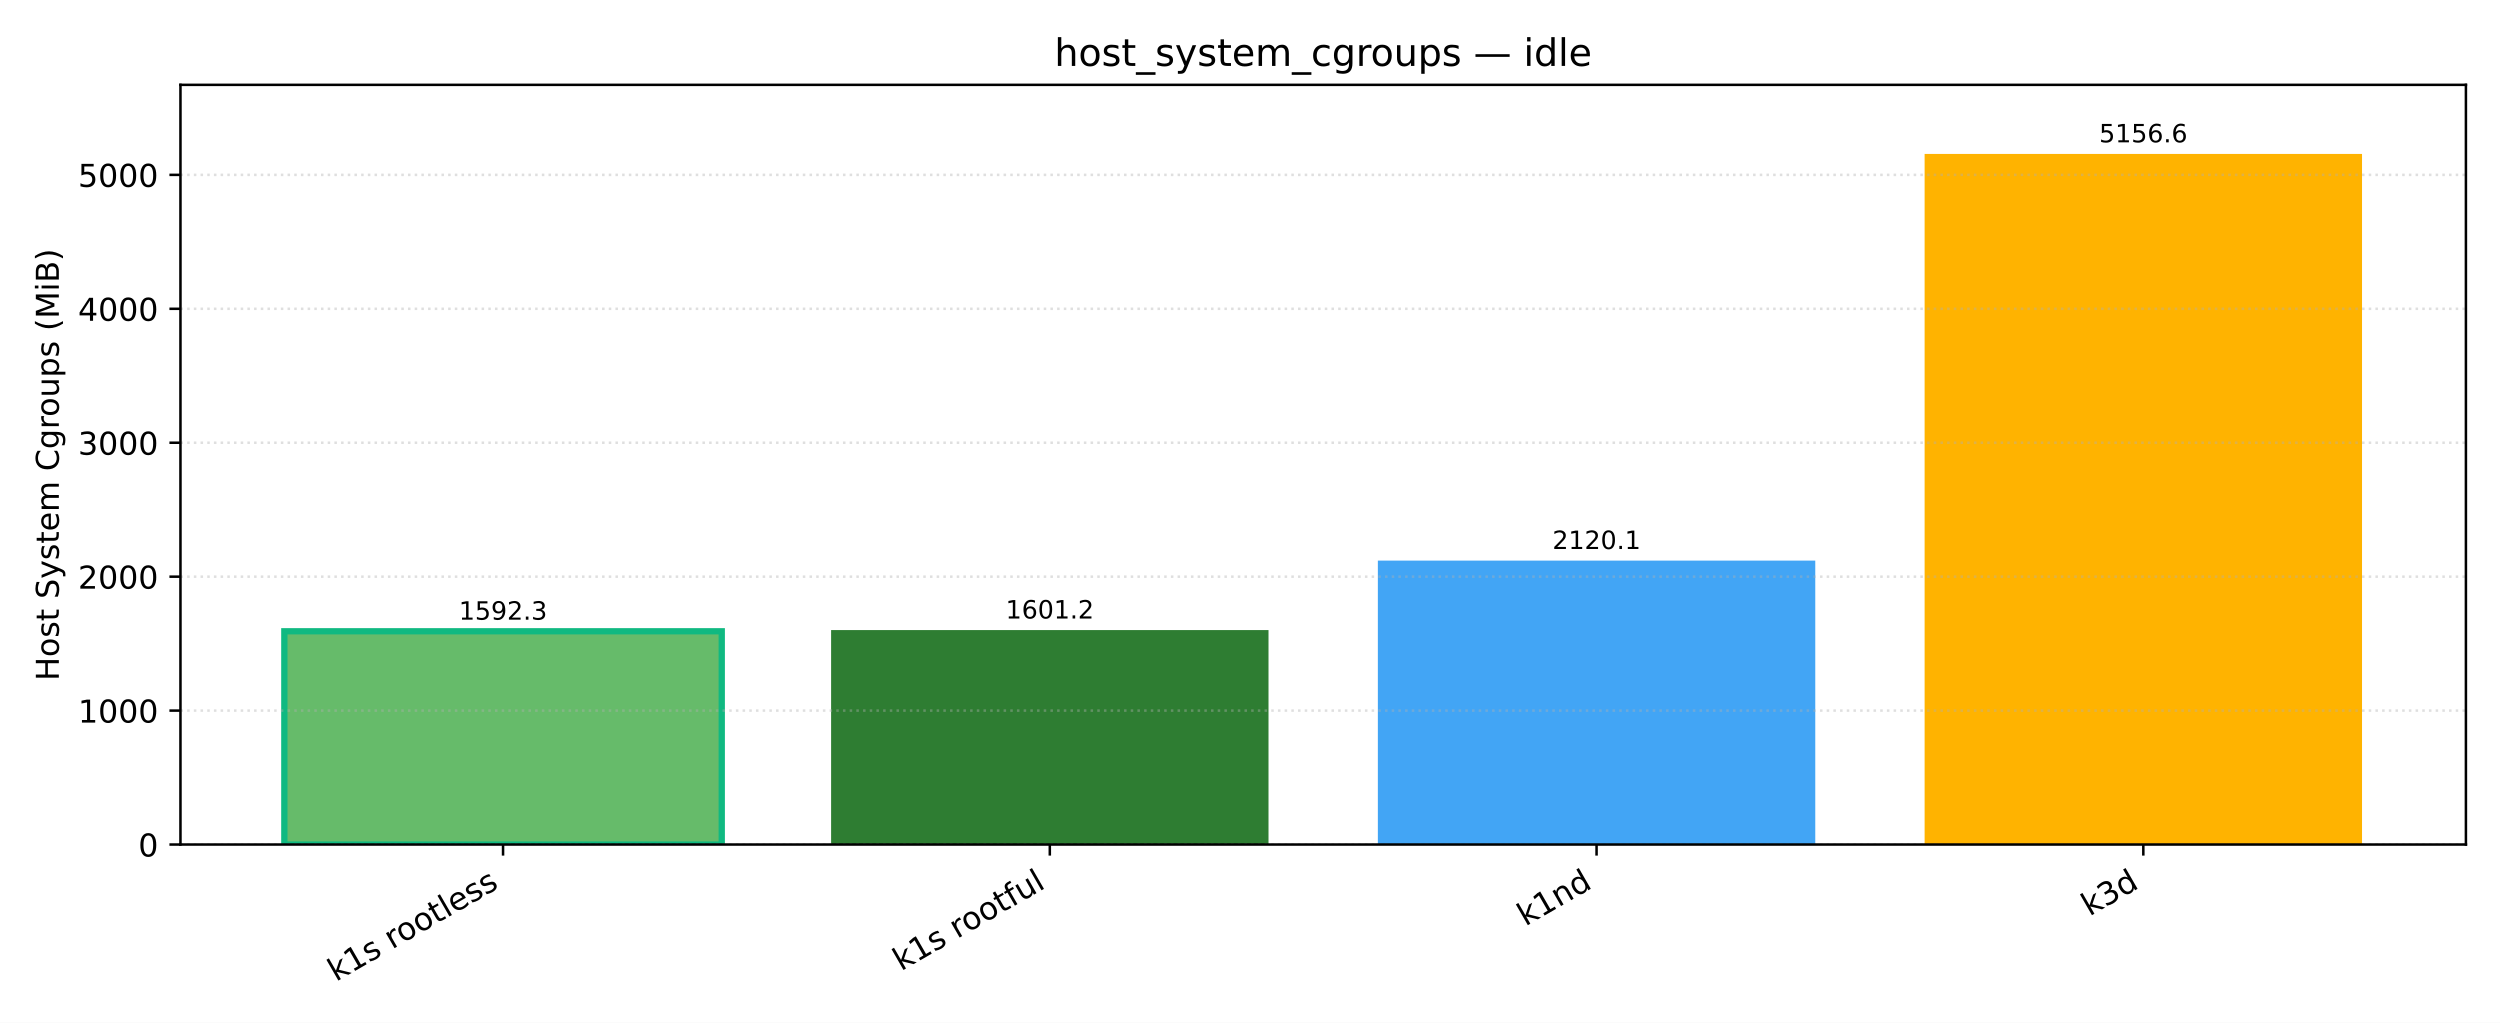
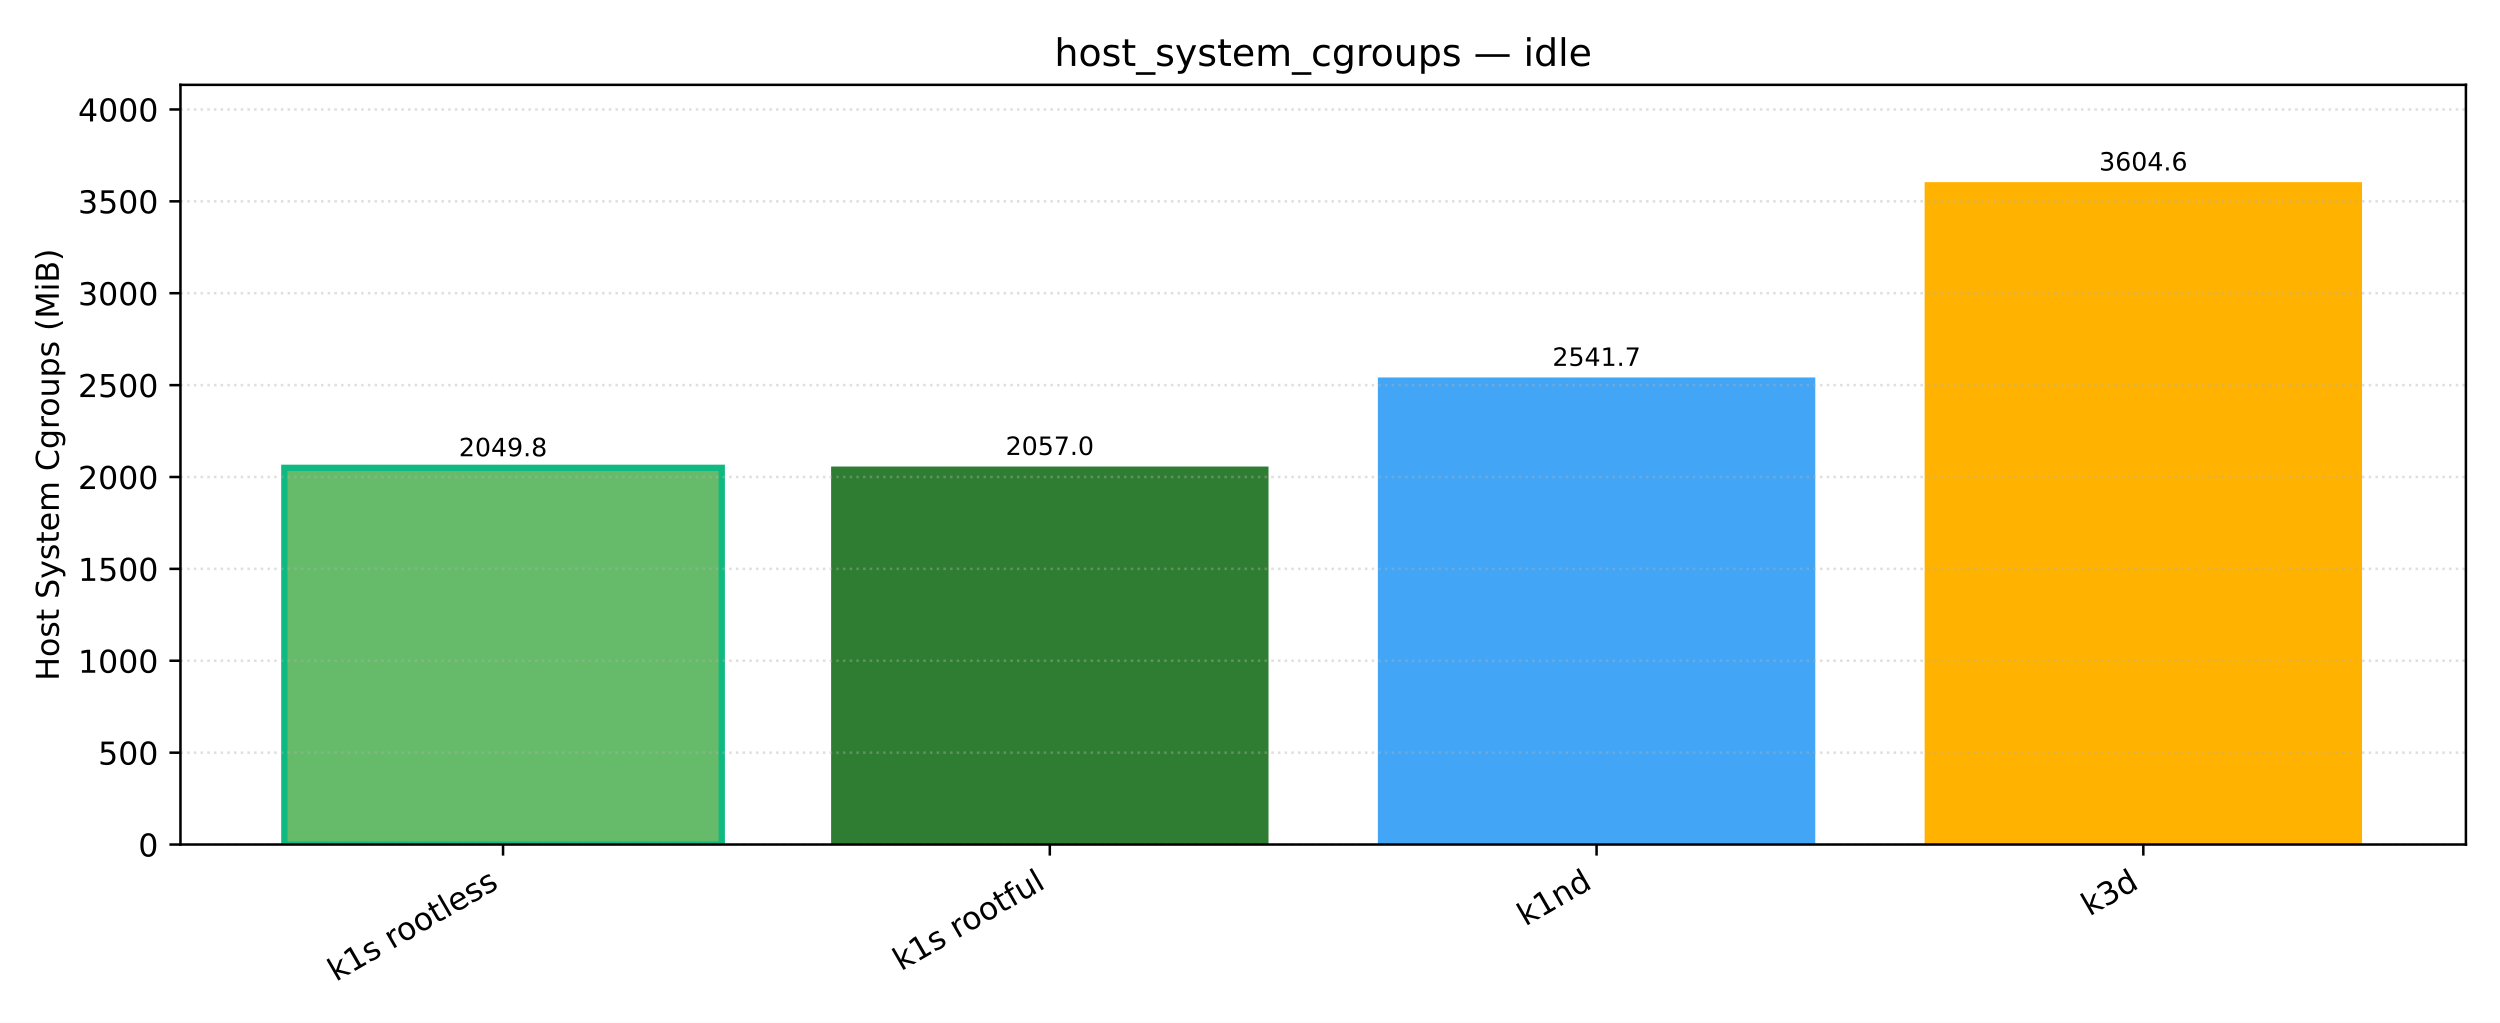
<svg xmlns="http://www.w3.org/2000/svg" xmlns:xlink="http://www.w3.org/1999/xlink" width="792pt" height="324pt" viewBox="0 0 792 324" version="1.1">
  <defs>
    <style type="text/css">*{stroke-linejoin: round; stroke-linecap: butt}</style>
  </defs>
  <g id="figure_1">
    <g id="patch_1">
      <path d="M 0 324  L 792 324  L 792 0  L 0 0  z " style="fill: #ffffff" />
    </g>
    <g id="axes_1">
      <g id="patch_2">
        <path d="M 57.17 267.545  L 781.2 267.545  L 781.2 26.88  L 57.17 26.88  z " style="fill: #ffffff" />
      </g>
      <g id="patch_3">
-         <path d="M 90.08 267.545  L 228.651 267.545  L 228.651 199.985  L 90.08 199.985  z " clip-path="url(#p092b7a31f9)" style="fill: #66bb6a; stroke: #10b981; stroke-width: 2; stroke-linejoin: miter" />
+         <path d="M 90.08 267.545  L 228.651 267.545  L 228.651 148.214  L 90.08 148.214  z " clip-path="url(#peebb51fe72)" style="fill: #66bb6a; stroke: #10b981; stroke-width: 2; stroke-linejoin: miter" />
      </g>
      <g id="patch_4">
-         <path d="M 263.293 267.545  L 401.864 267.545  L 401.864 199.607  L 263.293 199.607  z " clip-path="url(#p092b7a31f9)" style="fill: #2e7d32" />
+         <path d="M 263.293 267.545  L 401.864 267.545  L 401.864 147.793  L 263.293 147.793  z " clip-path="url(#peebb51fe72)" style="fill: #2e7d32" />
      </g>
      <g id="patch_5">
-         <path d="M 436.506 267.545  L 575.077 267.545  L 575.077 177.594  L 436.506 177.594  z " clip-path="url(#p092b7a31f9)" style="fill: #42a5f5" />
+         <path d="M 436.506 267.545  L 575.077 267.545  L 575.077 119.573  L 436.506 119.573  z " clip-path="url(#peebb51fe72)" style="fill: #42a5f5" />
      </g>
      <g id="patch_6">
-         <path d="M 609.719 267.545  L 748.29 267.545  L 748.29 48.759  L 609.719 48.759  z " clip-path="url(#p092b7a31f9)" style="fill: #ffb300" />
+         <path d="M 609.719 267.545  L 748.29 267.545  L 748.29 57.692  L 609.719 57.692  z " clip-path="url(#peebb51fe72)" style="fill: #ffb300" />
      </g>
      <g id="matplotlib.axis_1">
        <g id="xtick_1">
          <g id="line2d_1">
            <defs>
-               <path id="mca598cffb2" d="M 0 0  L 0 3.5  " style="stroke: #000000; stroke-width: 0.8" />
+               <path id="m1dc9b41cd2" d="M 0 0  L 0 3.5  " style="stroke: #000000; stroke-width: 0.8" />
            </defs>
            <g>
-               <use xlink:href="#mca598cffb2" x="159.366" y="267.545" style="stroke: #000000; stroke-width: 0.8" />
+               <use xlink:href="#m1dc9b41cd2" x="159.366" y="267.545" style="stroke: #000000; stroke-width: 0.8" />
            </g>
          </g>
          <g id="text_1">
            <g transform="translate(106.4211 311.0931) rotate(-30) scale(0.1 -0.1)">
              <defs>
                <path id="DejaVuSans-6b" d="M 581 4863  L 1159 4863  L 1159 1991  L 2875 3500  L 3609 3500  L 1753 1863  L 3688 0  L 2938 0  L 1159 1709  L 1159 0  L 581 0  L 581 4863  z " transform="scale(0.015625)" />
                <path id="DejaVuSans-31" d="M 794 531  L 1825 531  L 1825 4091  L 703 3866  L 703 4441  L 1819 4666  L 2450 4666  L 2450 531  L 3481 531  L 3481 0  L 794 0  L 794 531  z " transform="scale(0.015625)" />
                <path id="DejaVuSans-73" d="M 2834 3397  L 2834 2853  Q 2591 2978 2328 3040  Q 2066 3103 1784 3103  Q 1356 3103 1142 2972  Q 928 2841 928 2578  Q 928 2378 1081 2264  Q 1234 2150 1697 2047  L 1894 2003  Q 2506 1872 2764 1633  Q 3022 1394 3022 966  Q 3022 478 2636 193  Q 2250 -91 1575 -91  Q 1294 -91 989 -36  Q 684 19 347 128  L 347 722  Q 666 556 975 473  Q 1284 391 1588 391  Q 1994 391 2212 530  Q 2431 669 2431 922  Q 2431 1156 2273 1281  Q 2116 1406 1581 1522  L 1381 1569  Q 847 1681 609 1914  Q 372 2147 372 2553  Q 372 3047 722 3315  Q 1072 3584 1716 3584  Q 2034 3584 2315 3537  Q 2597 3491 2834 3397  z " transform="scale(0.015625)" />
                <path id="DejaVuSans-20" transform="scale(0.015625)" />
                <path id="DejaVuSans-72" d="M 2631 2963  Q 2534 3019 2420 3045  Q 2306 3072 2169 3072  Q 1681 3072 1420 2755  Q 1159 2438 1159 1844  L 1159 0  L 581 0  L 581 3500  L 1159 3500  L 1159 2956  Q 1341 3275 1631 3429  Q 1922 3584 2338 3584  Q 2397 3584 2469 3576  Q 2541 3569 2628 3553  L 2631 2963  z " transform="scale(0.015625)" />
                <path id="DejaVuSans-6f" d="M 1959 3097  Q 1497 3097 1228 2736  Q 959 2375 959 1747  Q 959 1119 1226 758  Q 1494 397 1959 397  Q 2419 397 2687 759  Q 2956 1122 2956 1747  Q 2956 2369 2687 2733  Q 2419 3097 1959 3097  z M 1959 3584  Q 2709 3584 3137 3096  Q 3566 2609 3566 1747  Q 3566 888 3137 398  Q 2709 -91 1959 -91  Q 1206 -91 779 398  Q 353 888 353 1747  Q 353 2609 779 3096  Q 1206 3584 1959 3584  z " transform="scale(0.015625)" />
                <path id="DejaVuSans-74" d="M 1172 4494  L 1172 3500  L 2356 3500  L 2356 3053  L 1172 3053  L 1172 1153  Q 1172 725 1289 603  Q 1406 481 1766 481  L 2356 481  L 2356 0  L 1766 0  Q 1100 0 847 248  Q 594 497 594 1153  L 594 3053  L 172 3053  L 172 3500  L 594 3500  L 594 4494  L 1172 4494  z " transform="scale(0.015625)" />
                <path id="DejaVuSans-6c" d="M 603 4863  L 1178 4863  L 1178 0  L 603 0  L 603 4863  z " transform="scale(0.015625)" />
                <path id="DejaVuSans-65" d="M 3597 1894  L 3597 1613  L 953 1613  Q 991 1019 1311 708  Q 1631 397 2203 397  Q 2534 397 2845 478  Q 3156 559 3463 722  L 3463 178  Q 3153 47 2828 -22  Q 2503 -91 2169 -91  Q 1331 -91 842 396  Q 353 884 353 1716  Q 353 2575 817 3079  Q 1281 3584 2069 3584  Q 2775 3584 3186 3129  Q 3597 2675 3597 1894  z M 3022 2063  Q 3016 2534 2758 2815  Q 2500 3097 2075 3097  Q 1594 3097 1305 2825  Q 1016 2553 972 2059  L 3022 2063  z " transform="scale(0.015625)" />
              </defs>
              <use xlink:href="#DejaVuSans-6b" />
              <use xlink:href="#DejaVuSans-31" transform="translate(57.91016 0)" />
              <use xlink:href="#DejaVuSans-73" transform="translate(121.5332 0)" />
              <use xlink:href="#DejaVuSans-20" transform="translate(173.6328 0)" />
              <use xlink:href="#DejaVuSans-72" transform="translate(205.4199 0)" />
              <use xlink:href="#DejaVuSans-6f" transform="translate(244.2832 0)" />
              <use xlink:href="#DejaVuSans-6f" transform="translate(305.4648 0)" />
              <use xlink:href="#DejaVuSans-74" transform="translate(366.6465 0)" />
              <use xlink:href="#DejaVuSans-6c" transform="translate(405.8555 0)" />
              <use xlink:href="#DejaVuSans-65" transform="translate(433.6387 0)" />
              <use xlink:href="#DejaVuSans-73" transform="translate(495.1621 0)" />
              <use xlink:href="#DejaVuSans-73" transform="translate(547.2617 0)" />
            </g>
          </g>
        </g>
        <g id="xtick_2">
          <g id="line2d_2">
            <g>
-               <use xlink:href="#mca598cffb2" x="332.579" y="267.545" style="stroke: #000000; stroke-width: 0.8" />
+               <use xlink:href="#m1dc9b41cd2" x="332.579" y="267.545" style="stroke: #000000; stroke-width: 0.8" />
            </g>
          </g>
          <g id="text_2">
            <g transform="translate(285.4486 307.7361) rotate(-30) scale(0.1 -0.1)">
              <defs>
                <path id="DejaVuSans-66" d="M 2375 4863  L 2375 4384  L 1825 4384  Q 1516 4384 1395 4259  Q 1275 4134 1275 3809  L 1275 3500  L 2222 3500  L 2222 3053  L 1275 3053  L 1275 0  L 697 0  L 697 3053  L 147 3053  L 147 3500  L 697 3500  L 697 3744  Q 697 4328 969 4595  Q 1241 4863 1831 4863  L 2375 4863  z " transform="scale(0.015625)" />
                <path id="DejaVuSans-75" d="M 544 1381  L 544 3500  L 1119 3500  L 1119 1403  Q 1119 906 1312 657  Q 1506 409 1894 409  Q 2359 409 2629 706  Q 2900 1003 2900 1516  L 2900 3500  L 3475 3500  L 3475 0  L 2900 0  L 2900 538  Q 2691 219 2414 64  Q 2138 -91 1772 -91  Q 1169 -91 856 284  Q 544 659 544 1381  z M 1991 3584  L 1991 3584  z " transform="scale(0.015625)" />
              </defs>
              <use xlink:href="#DejaVuSans-6b" />
              <use xlink:href="#DejaVuSans-31" transform="translate(57.91016 0)" />
              <use xlink:href="#DejaVuSans-73" transform="translate(121.5332 0)" />
              <use xlink:href="#DejaVuSans-20" transform="translate(173.6328 0)" />
              <use xlink:href="#DejaVuSans-72" transform="translate(205.4199 0)" />
              <use xlink:href="#DejaVuSans-6f" transform="translate(244.2832 0)" />
              <use xlink:href="#DejaVuSans-6f" transform="translate(305.4648 0)" />
              <use xlink:href="#DejaVuSans-74" transform="translate(366.6465 0)" />
              <use xlink:href="#DejaVuSans-66" transform="translate(405.8555 0)" />
              <use xlink:href="#DejaVuSans-75" transform="translate(441.0605 0)" />
              <use xlink:href="#DejaVuSans-6c" transform="translate(504.4395 0)" />
            </g>
          </g>
        </g>
        <g id="xtick_3">
          <g id="line2d_3">
            <g>
-               <use xlink:href="#mca598cffb2" x="505.791" y="267.545" style="stroke: #000000; stroke-width: 0.8" />
+               <use xlink:href="#m1dc9b41cd2" x="505.791" y="267.545" style="stroke: #000000; stroke-width: 0.8" />
            </g>
          </g>
          <g id="text_3">
            <g transform="translate(483.2404 293.5454) rotate(-30) scale(0.1 -0.1)">
              <defs>
                <path id="DejaVuSans-6e" d="M 3513 2113  L 3513 0  L 2938 0  L 2938 2094  Q 2938 2591 2744 2837  Q 2550 3084 2163 3084  Q 1697 3084 1428 2787  Q 1159 2491 1159 1978  L 1159 0  L 581 0  L 581 3500  L 1159 3500  L 1159 2956  Q 1366 3272 1645 3428  Q 1925 3584 2291 3584  Q 2894 3584 3203 3211  Q 3513 2838 3513 2113  z " transform="scale(0.015625)" />
                <path id="DejaVuSans-64" d="M 2906 2969  L 2906 4863  L 3481 4863  L 3481 0  L 2906 0  L 2906 525  Q 2725 213 2448 61  Q 2172 -91 1784 -91  Q 1150 -91 751 415  Q 353 922 353 1747  Q 353 2572 751 3078  Q 1150 3584 1784 3584  Q 2172 3584 2448 3432  Q 2725 3281 2906 2969  z M 947 1747  Q 947 1113 1208 752  Q 1469 391 1925 391  Q 2381 391 2643 752  Q 2906 1113 2906 1747  Q 2906 2381 2643 2742  Q 2381 3103 1925 3103  Q 1469 3103 1208 2742  Q 947 2381 947 1747  z " transform="scale(0.015625)" />
              </defs>
              <use xlink:href="#DejaVuSans-6b" />
              <use xlink:href="#DejaVuSans-31" transform="translate(57.91016 0)" />
              <use xlink:href="#DejaVuSans-6e" transform="translate(121.5332 0)" />
              <use xlink:href="#DejaVuSans-64" transform="translate(184.9121 0)" />
            </g>
          </g>
        </g>
        <g id="xtick_4">
          <g id="line2d_4">
            <g>
-               <use xlink:href="#mca598cffb2" x="679.004" y="267.545" style="stroke: #000000; stroke-width: 0.8" />
+               <use xlink:href="#m1dc9b41cd2" x="679.004" y="267.545" style="stroke: #000000; stroke-width: 0.8" />
            </g>
          </g>
          <g id="text_4">
            <g transform="translate(661.9417 290.3767) rotate(-30) scale(0.1 -0.1)">
              <defs>
                <path id="DejaVuSans-33" d="M 2597 2516  Q 3050 2419 3304 2112  Q 3559 1806 3559 1356  Q 3559 666 3084 287  Q 2609 -91 1734 -91  Q 1441 -91 1130 -33  Q 819 25 488 141  L 488 750  Q 750 597 1062 519  Q 1375 441 1716 441  Q 2309 441 2620 675  Q 2931 909 2931 1356  Q 2931 1769 2642 2001  Q 2353 2234 1838 2234  L 1294 2234  L 1294 2753  L 1863 2753  Q 2328 2753 2575 2939  Q 2822 3125 2822 3475  Q 2822 3834 2567 4026  Q 2313 4219 1838 4219  Q 1578 4219 1281 4162  Q 984 4106 628 3988  L 628 4550  Q 988 4650 1302 4700  Q 1616 4750 1894 4750  Q 2613 4750 3031 4423  Q 3450 4097 3450 3541  Q 3450 3153 3228 2886  Q 3006 2619 2597 2516  z " transform="scale(0.015625)" />
              </defs>
              <use xlink:href="#DejaVuSans-6b" />
              <use xlink:href="#DejaVuSans-33" transform="translate(57.91016 0)" />
              <use xlink:href="#DejaVuSans-64" transform="translate(121.5332 0)" />
            </g>
          </g>
        </g>
      </g>
      <g id="matplotlib.axis_2">
        <g id="ytick_1">
          <g id="line2d_5">
-             <path d="M 57.17 267.545  L 781.2 267.545  " clip-path="url(#p092b7a31f9)" style="fill: none; stroke-dasharray: 0.8,1.32; stroke-dashoffset: 0; stroke: #b0b0b0; stroke-opacity: 0.4; stroke-width: 0.8" />
+             <path d="M 57.17 267.545  L 781.2 267.545  " clip-path="url(#peebb51fe72)" style="fill: none; stroke-dasharray: 0.8,1.32; stroke-dashoffset: 0; stroke: #b0b0b0; stroke-opacity: 0.4; stroke-width: 0.8" />
          </g>
          <g id="line2d_6">
            <defs>
-               <path id="mf8e26b8181" d="M 0 0  L -3.5 0  " style="stroke: #000000; stroke-width: 0.8" />
+               <path id="m46edaa6932" d="M 0 0  L -3.5 0  " style="stroke: #000000; stroke-width: 0.8" />
            </defs>
            <g>
-               <use xlink:href="#mf8e26b8181" x="57.17" y="267.545" style="stroke: #000000; stroke-width: 0.8" />
+               <use xlink:href="#m46edaa6932" x="57.17" y="267.545" style="stroke: #000000; stroke-width: 0.8" />
            </g>
          </g>
          <g id="text_5">
            <g transform="translate(43.8075 271.3447) scale(0.1 -0.1)">
              <defs>
                <path id="DejaVuSans-30" d="M 2034 4250  Q 1547 4250 1301 3770  Q 1056 3291 1056 2328  Q 1056 1369 1301 889  Q 1547 409 2034 409  Q 2525 409 2770 889  Q 3016 1369 3016 2328  Q 3016 3291 2770 3770  Q 2525 4250 2034 4250  z M 2034 4750  Q 2819 4750 3233 4129  Q 3647 3509 3647 2328  Q 3647 1150 3233 529  Q 2819 -91 2034 -91  Q 1250 -91 836 529  Q 422 1150 422 2328  Q 422 3509 836 4129  Q 1250 4750 2034 4750  z " transform="scale(0.015625)" />
              </defs>
              <use xlink:href="#DejaVuSans-30" />
            </g>
          </g>
        </g>
        <g id="ytick_2">
          <g id="line2d_7">
-             <path d="M 57.17 225.117  L 781.2 225.117  " clip-path="url(#p092b7a31f9)" style="fill: none; stroke-dasharray: 0.8,1.32; stroke-dashoffset: 0; stroke: #b0b0b0; stroke-opacity: 0.4; stroke-width: 0.8" />
+             <path d="M 57.17 238.437  L 781.2 238.437  " clip-path="url(#peebb51fe72)" style="fill: none; stroke-dasharray: 0.8,1.32; stroke-dashoffset: 0; stroke: #b0b0b0; stroke-opacity: 0.4; stroke-width: 0.8" />
          </g>
          <g id="line2d_8">
            <g>
-               <use xlink:href="#mf8e26b8181" x="57.17" y="225.117" style="stroke: #000000; stroke-width: 0.8" />
+               <use xlink:href="#m46edaa6932" x="57.17" y="238.437" style="stroke: #000000; stroke-width: 0.8" />
            </g>
          </g>
          <g id="text_6">
-             <g transform="translate(24.72 228.9159) scale(0.1 -0.1)">
+             <g transform="translate(31.0825 242.2358) scale(0.1 -0.1)">
+               <defs>
+                 <path id="DejaVuSans-35" d="M 691 4666  L 3169 4666  L 3169 4134  L 1269 4134  L 1269 2991  Q 1406 3038 1543 3061  Q 1681 3084 1819 3084  Q 2600 3084 3056 2656  Q 3513 2228 3513 1497  Q 3513 744 3044 326  Q 2575 -91 1722 -91  Q 1428 -91 1123 -41  Q 819 9 494 109  L 494 744  Q 775 591 1075 516  Q 1375 441 1709 441  Q 2250 441 2565 725  Q 2881 1009 2881 1497  Q 2881 1984 2565 2268  Q 2250 2553 1709 2553  Q 1456 2553 1204 2497  Q 953 2441 691 2322  L 691 4666  z " transform="scale(0.015625)" />
+               </defs>
+               <use xlink:href="#DejaVuSans-35" />
+               <use xlink:href="#DejaVuSans-30" transform="translate(63.62305 0)" />
+               <use xlink:href="#DejaVuSans-30" transform="translate(127.2461 0)" />
+             </g>
+           </g>
+         </g>
+         <g id="ytick_3">
+           <g id="line2d_9">
+             <path d="M 57.17 209.328  L 781.2 209.328  " clip-path="url(#peebb51fe72)" style="fill: none; stroke-dasharray: 0.8,1.32; stroke-dashoffset: 0; stroke: #b0b0b0; stroke-opacity: 0.4; stroke-width: 0.8" />
+           </g>
+           <g id="line2d_10">
+             <g>
+               <use xlink:href="#m46edaa6932" x="57.17" y="209.328" style="stroke: #000000; stroke-width: 0.8" />
+             </g>
+           </g>
+           <g id="text_7">
+             <g transform="translate(24.72 213.127) scale(0.1 -0.1)">
              <use xlink:href="#DejaVuSans-31" />
              <use xlink:href="#DejaVuSans-30" transform="translate(63.62305 0)" />
              <use xlink:href="#DejaVuSans-30" transform="translate(127.2461 0)" />
              <use xlink:href="#DejaVuSans-30" transform="translate(190.8691 0)" />
            </g>
          </g>
        </g>
-         <g id="ytick_3">
-           <g id="line2d_9">
-             <path d="M 57.17 182.688  L 781.2 182.688  " clip-path="url(#p092b7a31f9)" style="fill: none; stroke-dasharray: 0.8,1.32; stroke-dashoffset: 0; stroke: #b0b0b0; stroke-opacity: 0.4; stroke-width: 0.8" />
-           </g>
-           <g id="line2d_10">
-             <g>
-               <use xlink:href="#mf8e26b8181" x="57.17" y="182.688" style="stroke: #000000; stroke-width: 0.8" />
-             </g>
-           </g>
-           <g id="text_7">
-             <g transform="translate(24.72 186.4871) scale(0.1 -0.1)">
+         <g id="ytick_4">
+           <g id="line2d_11">
+             <path d="M 57.17 180.219  L 781.2 180.219  " clip-path="url(#peebb51fe72)" style="fill: none; stroke-dasharray: 0.8,1.32; stroke-dashoffset: 0; stroke: #b0b0b0; stroke-opacity: 0.4; stroke-width: 0.8" />
+           </g>
+           <g id="line2d_12">
+             <g>
+               <use xlink:href="#m46edaa6932" x="57.17" y="180.219" style="stroke: #000000; stroke-width: 0.8" />
+             </g>
+           </g>
+           <g id="text_8">
+             <g transform="translate(24.72 184.0181) scale(0.1 -0.1)">
+               <use xlink:href="#DejaVuSans-31" />
+               <use xlink:href="#DejaVuSans-35" transform="translate(63.62305 0)" />
+               <use xlink:href="#DejaVuSans-30" transform="translate(127.2461 0)" />
+               <use xlink:href="#DejaVuSans-30" transform="translate(190.8691 0)" />
+             </g>
+           </g>
+         </g>
+         <g id="ytick_5">
+           <g id="line2d_13">
+             <path d="M 57.17 151.11  L 781.2 151.11  " clip-path="url(#peebb51fe72)" style="fill: none; stroke-dasharray: 0.8,1.32; stroke-dashoffset: 0; stroke: #b0b0b0; stroke-opacity: 0.4; stroke-width: 0.8" />
+           </g>
+           <g id="line2d_14">
+             <g>
+               <use xlink:href="#m46edaa6932" x="57.17" y="151.11" style="stroke: #000000; stroke-width: 0.8" />
+             </g>
+           </g>
+           <g id="text_9">
+             <g transform="translate(24.72 154.9092) scale(0.1 -0.1)">
              <defs>
                <path id="DejaVuSans-32" d="M 1228 531  L 3431 531  L 3431 0  L 469 0  L 469 531  Q 828 903 1448 1529  Q 2069 2156 2228 2338  Q 2531 2678 2651 2914  Q 2772 3150 2772 3378  Q 2772 3750 2511 3984  Q 2250 4219 1831 4219  Q 1534 4219 1204 4116  Q 875 4013 500 3803  L 500 4441  Q 881 4594 1212 4672  Q 1544 4750 1819 4750  Q 2544 4750 2975 4387  Q 3406 4025 3406 3419  Q 3406 3131 3298 2873  Q 3191 2616 2906 2266  Q 2828 2175 2409 1742  Q 1991 1309 1228 531  z " transform="scale(0.015625)" />
              </defs>
              <use xlink:href="#DejaVuSans-32" />
              <use xlink:href="#DejaVuSans-30" transform="translate(63.62305 0)" />
              <use xlink:href="#DejaVuSans-30" transform="translate(127.2461 0)" />
              <use xlink:href="#DejaVuSans-30" transform="translate(190.8691 0)" />
            </g>
          </g>
        </g>
-         <g id="ytick_4">
-           <g id="line2d_11">
-             <path d="M 57.17 140.259  L 781.2 140.259  " clip-path="url(#p092b7a31f9)" style="fill: none; stroke-dasharray: 0.8,1.32; stroke-dashoffset: 0; stroke: #b0b0b0; stroke-opacity: 0.4; stroke-width: 0.8" />
-           </g>
-           <g id="line2d_12">
-             <g>
-               <use xlink:href="#mf8e26b8181" x="57.17" y="140.259" style="stroke: #000000; stroke-width: 0.8" />
-             </g>
-           </g>
-           <g id="text_8">
-             <g transform="translate(24.72 144.0583) scale(0.1 -0.1)">
+         <g id="ytick_6">
+           <g id="line2d_15">
+             <path d="M 57.17 122.001  L 781.2 122.001  " clip-path="url(#peebb51fe72)" style="fill: none; stroke-dasharray: 0.8,1.32; stroke-dashoffset: 0; stroke: #b0b0b0; stroke-opacity: 0.4; stroke-width: 0.8" />
+           </g>
+           <g id="line2d_16">
+             <g>
+               <use xlink:href="#m46edaa6932" x="57.17" y="122.001" style="stroke: #000000; stroke-width: 0.8" />
+             </g>
+           </g>
+           <g id="text_10">
+             <g transform="translate(24.72 125.8004) scale(0.1 -0.1)">
+               <use xlink:href="#DejaVuSans-32" />
+               <use xlink:href="#DejaVuSans-35" transform="translate(63.62305 0)" />
+               <use xlink:href="#DejaVuSans-30" transform="translate(127.2461 0)" />
+               <use xlink:href="#DejaVuSans-30" transform="translate(190.8691 0)" />
+             </g>
+           </g>
+         </g>
+         <g id="ytick_7">
+           <g id="line2d_17">
+             <path d="M 57.17 92.892  L 781.2 92.892  " clip-path="url(#peebb51fe72)" style="fill: none; stroke-dasharray: 0.8,1.32; stroke-dashoffset: 0; stroke: #b0b0b0; stroke-opacity: 0.4; stroke-width: 0.8" />
+           </g>
+           <g id="line2d_18">
+             <g>
+               <use xlink:href="#m46edaa6932" x="57.17" y="92.892" style="stroke: #000000; stroke-width: 0.8" />
+             </g>
+           </g>
+           <g id="text_11">
+             <g transform="translate(24.72 96.69152) scale(0.1 -0.1)">
              <use xlink:href="#DejaVuSans-33" />
              <use xlink:href="#DejaVuSans-30" transform="translate(63.62305 0)" />
              <use xlink:href="#DejaVuSans-30" transform="translate(127.2461 0)" />
              <use xlink:href="#DejaVuSans-30" transform="translate(190.8691 0)" />
            </g>
          </g>
        </g>
-         <g id="ytick_5">
-           <g id="line2d_13">
-             <path d="M 57.17 97.83  L 781.2 97.83  " clip-path="url(#p092b7a31f9)" style="fill: none; stroke-dasharray: 0.8,1.32; stroke-dashoffset: 0; stroke: #b0b0b0; stroke-opacity: 0.4; stroke-width: 0.8" />
-           </g>
-           <g id="line2d_14">
-             <g>
-               <use xlink:href="#mf8e26b8181" x="57.17" y="97.83" style="stroke: #000000; stroke-width: 0.8" />
-             </g>
-           </g>
-           <g id="text_9">
-             <g transform="translate(24.72 101.6295) scale(0.1 -0.1)">
+         <g id="ytick_8">
+           <g id="line2d_19">
+             <path d="M 57.17 63.783  L 781.2 63.783  " clip-path="url(#peebb51fe72)" style="fill: none; stroke-dasharray: 0.8,1.32; stroke-dashoffset: 0; stroke: #b0b0b0; stroke-opacity: 0.4; stroke-width: 0.8" />
+           </g>
+           <g id="line2d_20">
+             <g>
+               <use xlink:href="#m46edaa6932" x="57.17" y="63.783" style="stroke: #000000; stroke-width: 0.8" />
+             </g>
+           </g>
+           <g id="text_12">
+             <g transform="translate(24.72 67.58266) scale(0.1 -0.1)">
+               <use xlink:href="#DejaVuSans-33" />
+               <use xlink:href="#DejaVuSans-35" transform="translate(63.62305 0)" />
+               <use xlink:href="#DejaVuSans-30" transform="translate(127.2461 0)" />
+               <use xlink:href="#DejaVuSans-30" transform="translate(190.8691 0)" />
+             </g>
+           </g>
+         </g>
+         <g id="ytick_9">
+           <g id="line2d_21">
+             <path d="M 57.17 34.675  L 781.2 34.675  " clip-path="url(#peebb51fe72)" style="fill: none; stroke-dasharray: 0.8,1.32; stroke-dashoffset: 0; stroke: #b0b0b0; stroke-opacity: 0.4; stroke-width: 0.8" />
+           </g>
+           <g id="line2d_22">
+             <g>
+               <use xlink:href="#m46edaa6932" x="57.17" y="34.675" style="stroke: #000000; stroke-width: 0.8" />
+             </g>
+           </g>
+           <g id="text_13">
+             <g transform="translate(24.72 38.4738) scale(0.1 -0.1)">
              <defs>
                <path id="DejaVuSans-34" d="M 2419 4116  L 825 1625  L 2419 1625  L 2419 4116  z M 2253 4666  L 3047 4666  L 3047 1625  L 3713 1625  L 3713 1100  L 3047 1100  L 3047 0  L 2419 0  L 2419 1100  L 313 1100  L 313 1709  L 2253 4666  z " transform="scale(0.015625)" />
              </defs>
              <use xlink:href="#DejaVuSans-34" />
              <use xlink:href="#DejaVuSans-30" transform="translate(63.62305 0)" />
              <use xlink:href="#DejaVuSans-30" transform="translate(127.2461 0)" />
              <use xlink:href="#DejaVuSans-30" transform="translate(190.8691 0)" />
            </g>
          </g>
        </g>
-         <g id="ytick_6">
-           <g id="line2d_15">
-             <path d="M 57.17 55.401  L 781.2 55.401  " clip-path="url(#p092b7a31f9)" style="fill: none; stroke-dasharray: 0.8,1.32; stroke-dashoffset: 0; stroke: #b0b0b0; stroke-opacity: 0.4; stroke-width: 0.8" />
-           </g>
-           <g id="line2d_16">
-             <g>
-               <use xlink:href="#mf8e26b8181" x="57.17" y="55.401" style="stroke: #000000; stroke-width: 0.8" />
-             </g>
-           </g>
-           <g id="text_10">
-             <g transform="translate(24.72 59.20066) scale(0.1 -0.1)">
-               <defs>
-                 <path id="DejaVuSans-35" d="M 691 4666  L 3169 4666  L 3169 4134  L 1269 4134  L 1269 2991  Q 1406 3038 1543 3061  Q 1681 3084 1819 3084  Q 2600 3084 3056 2656  Q 3513 2228 3513 1497  Q 3513 744 3044 326  Q 2575 -91 1722 -91  Q 1428 -91 1123 -41  Q 819 9 494 109  L 494 744  Q 775 591 1075 516  Q 1375 441 1709 441  Q 2250 441 2565 725  Q 2881 1009 2881 1497  Q 2881 1984 2565 2268  Q 2250 2553 1709 2553  Q 1456 2553 1204 2497  Q 953 2441 691 2322  L 691 4666  z " transform="scale(0.015625)" />
-               </defs>
-               <use xlink:href="#DejaVuSans-35" />
-               <use xlink:href="#DejaVuSans-30" transform="translate(63.62305 0)" />
-               <use xlink:href="#DejaVuSans-30" transform="translate(127.2461 0)" />
-               <use xlink:href="#DejaVuSans-30" transform="translate(190.8691 0)" />
-             </g>
-           </g>
-         </g>
-         <g id="text_11">
+         <g id="text_14">
          <g transform="translate(18.64031 215.6604) rotate(-90) scale(0.1 -0.1)">
            <defs>
              <path id="DejaVuSans-48" d="M 628 4666  L 1259 4666  L 1259 2753  L 3553 2753  L 3553 4666  L 4184 4666  L 4184 0  L 3553 0  L 3553 2222  L 1259 2222  L 1259 0  L 628 0  L 628 4666  z " transform="scale(0.015625)" />
              <path id="DejaVuSans-53" d="M 3425 4513  L 3425 3897  Q 3066 4069 2747 4153  Q 2428 4238 2131 4238  Q 1616 4238 1336 4038  Q 1056 3838 1056 3469  Q 1056 3159 1242 3001  Q 1428 2844 1947 2747  L 2328 2669  Q 3034 2534 3370 2195  Q 3706 1856 3706 1288  Q 3706 609 3251 259  Q 2797 -91 1919 -91  Q 1588 -91 1214 -16  Q 841 59 441 206  L 441 856  Q 825 641 1194 531  Q 1563 422 1919 422  Q 2459 422 2753 634  Q 3047 847 3047 1241  Q 3047 1584 2836 1778  Q 2625 1972 2144 2069  L 1759 2144  Q 1053 2284 737 2584  Q 422 2884 422 3419  Q 422 4038 858 4394  Q 1294 4750 2059 4750  Q 2388 4750 2728 4690  Q 3069 4631 3425 4513  z " transform="scale(0.015625)" />
              <path id="DejaVuSans-79" d="M 2059 -325  Q 1816 -950 1584 -1140  Q 1353 -1331 966 -1331  L 506 -1331  L 506 -850  L 844 -850  Q 1081 -850 1212 -737  Q 1344 -625 1503 -206  L 1606 56  L 191 3500  L 800 3500  L 1894 763  L 2988 3500  L 3597 3500  L 2059 -325  z " transform="scale(0.015625)" />
              <path id="DejaVuSans-6d" d="M 3328 2828  Q 3544 3216 3844 3400  Q 4144 3584 4550 3584  Q 5097 3584 5394 3201  Q 5691 2819 5691 2113  L 5691 0  L 5113 0  L 5113 2094  Q 5113 2597 4934 2840  Q 4756 3084 4391 3084  Q 3944 3084 3684 2787  Q 3425 2491 3425 1978  L 3425 0  L 2847 0  L 2847 2094  Q 2847 2600 2669 2842  Q 2491 3084 2119 3084  Q 1678 3084 1418 2786  Q 1159 2488 1159 1978  L 1159 0  L 581 0  L 581 3500  L 1159 3500  L 1159 2956  Q 1356 3278 1631 3431  Q 1906 3584 2284 3584  Q 2666 3584 2933 3390  Q 3200 3197 3328 2828  z " transform="scale(0.015625)" />
              <path id="DejaVuSans-43" d="M 4122 4306  L 4122 3641  Q 3803 3938 3442 4084  Q 3081 4231 2675 4231  Q 1875 4231 1450 3742  Q 1025 3253 1025 2328  Q 1025 1406 1450 917  Q 1875 428 2675 428  Q 3081 428 3442 575  Q 3803 722 4122 1019  L 4122 359  Q 3791 134 3420 21  Q 3050 -91 2638 -91  Q 1578 -91 968 557  Q 359 1206 359 2328  Q 359 3453 968 4101  Q 1578 4750 2638 4750  Q 3056 4750 3426 4639  Q 3797 4528 4122 4306  z " transform="scale(0.015625)" />
              <path id="DejaVuSans-67" d="M 2906 1791  Q 2906 2416 2648 2759  Q 2391 3103 1925 3103  Q 1463 3103 1205 2759  Q 947 2416 947 1791  Q 947 1169 1205 825  Q 1463 481 1925 481  Q 2391 481 2648 825  Q 2906 1169 2906 1791  z M 3481 434  Q 3481 -459 3084 -895  Q 2688 -1331 1869 -1331  Q 1566 -1331 1297 -1286  Q 1028 -1241 775 -1147  L 775 -588  Q 1028 -725 1275 -790  Q 1522 -856 1778 -856  Q 2344 -856 2625 -561  Q 2906 -266 2906 331  L 2906 616  Q 2728 306 2450 153  Q 2172 0 1784 0  Q 1141 0 747 490  Q 353 981 353 1791  Q 353 2603 747 3093  Q 1141 3584 1784 3584  Q 2172 3584 2450 3431  Q 2728 3278 2906 2969  L 2906 3500  L 3481 3500  L 3481 434  z " transform="scale(0.015625)" />
              <path id="DejaVuSans-70" d="M 1159 525  L 1159 -1331  L 581 -1331  L 581 3500  L 1159 3500  L 1159 2969  Q 1341 3281 1617 3432  Q 1894 3584 2278 3584  Q 2916 3584 3314 3078  Q 3713 2572 3713 1747  Q 3713 922 3314 415  Q 2916 -91 2278 -91  Q 1894 -91 1617 61  Q 1341 213 1159 525  z M 3116 1747  Q 3116 2381 2855 2742  Q 2594 3103 2138 3103  Q 1681 3103 1420 2742  Q 1159 2381 1159 1747  Q 1159 1113 1420 752  Q 1681 391 2138 391  Q 2594 391 2855 752  Q 3116 1113 3116 1747  z " transform="scale(0.015625)" />
              <path id="DejaVuSans-28" d="M 1984 4856  Q 1566 4138 1362 3434  Q 1159 2731 1159 2009  Q 1159 1288 1364 580  Q 1569 -128 1984 -844  L 1484 -844  Q 1016 -109 783 600  Q 550 1309 550 2009  Q 550 2706 781 3412  Q 1013 4119 1484 4856  L 1984 4856  z " transform="scale(0.015625)" />
              <path id="DejaVuSans-4d" d="M 628 4666  L 1569 4666  L 2759 1491  L 3956 4666  L 4897 4666  L 4897 0  L 4281 0  L 4281 4097  L 3078 897  L 2444 897  L 1241 4097  L 1241 0  L 628 0  L 628 4666  z " transform="scale(0.015625)" />
              <path id="DejaVuSans-69" d="M 603 3500  L 1178 3500  L 1178 0  L 603 0  L 603 3500  z M 603 4863  L 1178 4863  L 1178 4134  L 603 4134  L 603 4863  z " transform="scale(0.015625)" />
              <path id="DejaVuSans-42" d="M 1259 2228  L 1259 519  L 2272 519  Q 2781 519 3026 730  Q 3272 941 3272 1375  Q 3272 1813 3026 2020  Q 2781 2228 2272 2228  L 1259 2228  z M 1259 4147  L 1259 2741  L 2194 2741  Q 2656 2741 2882 2914  Q 3109 3088 3109 3444  Q 3109 3797 2882 3972  Q 2656 4147 2194 4147  L 1259 4147  z M 628 4666  L 2241 4666  Q 2963 4666 3353 4366  Q 3744 4066 3744 3513  Q 3744 3084 3544 2831  Q 3344 2578 2956 2516  Q 3422 2416 3680 2098  Q 3938 1781 3938 1306  Q 3938 681 3513 340  Q 3088 0 2303 0  L 628 0  L 628 4666  z " transform="scale(0.015625)" />
              <path id="DejaVuSans-29" d="M 513 4856  L 1013 4856  Q 1481 4119 1714 3412  Q 1947 2706 1947 2009  Q 1947 1309 1714 600  Q 1481 -109 1013 -844  L 513 -844  Q 928 -128 1133 580  Q 1338 1288 1338 2009  Q 1338 2731 1133 3434  Q 928 4138 513 4856  z " transform="scale(0.015625)" />
            </defs>
            <use xlink:href="#DejaVuSans-48" />
            <use xlink:href="#DejaVuSans-6f" transform="translate(75.19531 0)" />
            <use xlink:href="#DejaVuSans-73" transform="translate(136.377 0)" />
            <use xlink:href="#DejaVuSans-74" transform="translate(188.4766 0)" />
            <use xlink:href="#DejaVuSans-20" transform="translate(227.6855 0)" />
            <use xlink:href="#DejaVuSans-53" transform="translate(259.4727 0)" />
            <use xlink:href="#DejaVuSans-79" transform="translate(322.9492 0)" />
            <use xlink:href="#DejaVuSans-73" transform="translate(382.1289 0)" />
            <use xlink:href="#DejaVuSans-74" transform="translate(434.2285 0)" />
            <use xlink:href="#DejaVuSans-65" transform="translate(473.4375 0)" />
            <use xlink:href="#DejaVuSans-6d" transform="translate(534.9609 0)" />
            <use xlink:href="#DejaVuSans-20" transform="translate(632.373 0)" />
            <use xlink:href="#DejaVuSans-43" transform="translate(664.1602 0)" />
            <use xlink:href="#DejaVuSans-67" transform="translate(733.9844 0)" />
            <use xlink:href="#DejaVuSans-72" transform="translate(797.4609 0)" />
            <use xlink:href="#DejaVuSans-6f" transform="translate(836.3242 0)" />
            <use xlink:href="#DejaVuSans-75" transform="translate(897.5059 0)" />
            <use xlink:href="#DejaVuSans-70" transform="translate(960.8848 0)" />
            <use xlink:href="#DejaVuSans-73" transform="translate(1024.361 0)" />
            <use xlink:href="#DejaVuSans-20" transform="translate(1076.461 0)" />
            <use xlink:href="#DejaVuSans-28" transform="translate(1108.248 0)" />
            <use xlink:href="#DejaVuSans-4d" transform="translate(1147.262 0)" />
            <use xlink:href="#DejaVuSans-69" transform="translate(1233.541 0)" />
            <use xlink:href="#DejaVuSans-42" transform="translate(1261.324 0)" />
            <use xlink:href="#DejaVuSans-29" transform="translate(1329.928 0)" />
          </g>
        </g>
      </g>
      <g id="patch_7">
        <path d="M 57.17 267.545  L 57.17 26.88  " style="fill: none; stroke: #000000; stroke-width: 0.8; stroke-linejoin: miter; stroke-linecap: square" />
      </g>
      <g id="patch_8">
        <path d="M 781.2 267.545  L 781.2 26.88  " style="fill: none; stroke: #000000; stroke-width: 0.8; stroke-linejoin: miter; stroke-linecap: square" />
      </g>
      <g id="patch_9">
        <path d="M 57.17 267.545  L 781.2 267.545  " style="fill: none; stroke: #000000; stroke-width: 0.8; stroke-linejoin: miter; stroke-linecap: square" />
      </g>
      <g id="patch_10">
        <path d="M 57.17 26.88  L 781.2 26.88  " style="fill: none; stroke: #000000; stroke-width: 0.8; stroke-linejoin: miter; stroke-linecap: square" />
      </g>
-       <g id="text_12">
-         <g transform="translate(145.3694 196.3208) scale(0.08 -0.08)">
+       <g id="text_15">
+         <g transform="translate(145.3694 144.5499) scale(0.08 -0.08)">
          <defs>
            <path id="DejaVuSans-39" d="M 703 97  L 703 672  Q 941 559 1184 500  Q 1428 441 1663 441  Q 2288 441 2617 861  Q 2947 1281 2994 2138  Q 2813 1869 2534 1725  Q 2256 1581 1919 1581  Q 1219 1581 811 2004  Q 403 2428 403 3163  Q 403 3881 828 4315  Q 1253 4750 1959 4750  Q 2769 4750 3195 4129  Q 3622 3509 3622 2328  Q 3622 1225 3098 567  Q 2575 -91 1691 -91  Q 1453 -91 1209 -44  Q 966 3 703 97  z M 1959 2075  Q 2384 2075 2632 2365  Q 2881 2656 2881 3163  Q 2881 3666 2632 3958  Q 2384 4250 1959 4250  Q 1534 4250 1286 3958  Q 1038 3666 1038 3163  Q 1038 2656 1286 2365  Q 1534 2075 1959 2075  z " transform="scale(0.015625)" />
            <path id="DejaVuSans-2e" d="M 684 794  L 1344 794  L 1344 0  L 684 0  L 684 794  z " transform="scale(0.015625)" />
+             <path id="DejaVuSans-38" d="M 2034 2216  Q 1584 2216 1326 1975  Q 1069 1734 1069 1313  Q 1069 891 1326 650  Q 1584 409 2034 409  Q 2484 409 2743 651  Q 3003 894 3003 1313  Q 3003 1734 2745 1975  Q 2488 2216 2034 2216  z M 1403 2484  Q 997 2584 770 2862  Q 544 3141 544 3541  Q 544 4100 942 4425  Q 1341 4750 2034 4750  Q 2731 4750 3128 4425  Q 3525 4100 3525 3541  Q 3525 3141 3298 2862  Q 3072 2584 2669 2484  Q 3125 2378 3379 2068  Q 3634 1759 3634 1313  Q 3634 634 3220 271  Q 2806 -91 2034 -91  Q 1263 -91 848 271  Q 434 634 434 1313  Q 434 1759 690 2068  Q 947 2378 1403 2484  z M 1172 3481  Q 1172 3119 1398 2916  Q 1625 2713 2034 2713  Q 2441 2713 2670 2916  Q 2900 3119 2900 3481  Q 2900 3844 2670 4047  Q 2441 4250 2034 4250  Q 1625 4250 1398 4047  Q 1172 3844 1172 3481  z " transform="scale(0.015625)" />
          </defs>
-           <use xlink:href="#DejaVuSans-31" />
+           <use xlink:href="#DejaVuSans-32" />
+           <use xlink:href="#DejaVuSans-30" transform="translate(63.62305 0)" />
+           <use xlink:href="#DejaVuSans-34" transform="translate(127.2461 0)" />
+           <use xlink:href="#DejaVuSans-39" transform="translate(190.8691 0)" />
+           <use xlink:href="#DejaVuSans-2e" transform="translate(254.4922 0)" />
+           <use xlink:href="#DejaVuSans-38" transform="translate(286.2793 0)" />
+         </g>
+       </g>
+       <g id="text_16">
+         <g transform="translate(318.5823 144.129) scale(0.08 -0.08)">
+           <defs>
+             <path id="DejaVuSans-37" d="M 525 4666  L 3525 4666  L 3525 4397  L 1831 0  L 1172 0  L 2766 4134  L 525 4134  L 525 4666  z " transform="scale(0.015625)" />
+           </defs>
+           <use xlink:href="#DejaVuSans-32" />
+           <use xlink:href="#DejaVuSans-30" transform="translate(63.62305 0)" />
+           <use xlink:href="#DejaVuSans-35" transform="translate(127.2461 0)" />
+           <use xlink:href="#DejaVuSans-37" transform="translate(190.8691 0)" />
+           <use xlink:href="#DejaVuSans-2e" transform="translate(254.4922 0)" />
+           <use xlink:href="#DejaVuSans-30" transform="translate(286.2793 0)" />
+         </g>
+       </g>
+       <g id="text_17">
+         <g transform="translate(491.7952 115.9095) scale(0.08 -0.08)">
+           <use xlink:href="#DejaVuSans-32" />
          <use xlink:href="#DejaVuSans-35" transform="translate(63.62305 0)" />
-           <use xlink:href="#DejaVuSans-39" transform="translate(127.2461 0)" />
-           <use xlink:href="#DejaVuSans-32" transform="translate(190.8691 0)" />
+           <use xlink:href="#DejaVuSans-34" transform="translate(127.2461 0)" />
+           <use xlink:href="#DejaVuSans-31" transform="translate(190.8691 0)" />
          <use xlink:href="#DejaVuSans-2e" transform="translate(254.4922 0)" />
-           <use xlink:href="#DejaVuSans-33" transform="translate(286.2793 0)" />
-         </g>
-       </g>
-       <g id="text_13">
-         <g transform="translate(318.5823 195.9437) scale(0.08 -0.08)">
+           <use xlink:href="#DejaVuSans-37" transform="translate(286.2793 0)" />
+         </g>
+       </g>
+       <g id="text_18">
+         <g transform="translate(665.0081 54.02798) scale(0.08 -0.08)">
          <defs>
            <path id="DejaVuSans-36" d="M 2113 2584  Q 1688 2584 1439 2293  Q 1191 2003 1191 1497  Q 1191 994 1439 701  Q 1688 409 2113 409  Q 2538 409 2786 701  Q 3034 994 3034 1497  Q 3034 2003 2786 2293  Q 2538 2584 2113 2584  z M 3366 4563  L 3366 3988  Q 3128 4100 2886 4159  Q 2644 4219 2406 4219  Q 1781 4219 1451 3797  Q 1122 3375 1075 2522  Q 1259 2794 1537 2939  Q 1816 3084 2150 3084  Q 2853 3084 3261 2657  Q 3669 2231 3669 1497  Q 3669 778 3244 343  Q 2819 -91 2113 -91  Q 1303 -91 875 529  Q 447 1150 447 2328  Q 447 3434 972 4092  Q 1497 4750 2381 4750  Q 2619 4750 2861 4703  Q 3103 4656 3366 4563  z " transform="scale(0.015625)" />
          </defs>
-           <use xlink:href="#DejaVuSans-31" />
+           <use xlink:href="#DejaVuSans-33" />
          <use xlink:href="#DejaVuSans-36" transform="translate(63.62305 0)" />
          <use xlink:href="#DejaVuSans-30" transform="translate(127.2461 0)" />
-           <use xlink:href="#DejaVuSans-31" transform="translate(190.8691 0)" />
-           <use xlink:href="#DejaVuSans-2e" transform="translate(254.4922 0)" />
-           <use xlink:href="#DejaVuSans-32" transform="translate(286.2793 0)" />
-         </g>
-       </g>
-       <g id="text_14">
-         <g transform="translate(491.7952 173.93) scale(0.08 -0.08)">
-           <use xlink:href="#DejaVuSans-32" />
-           <use xlink:href="#DejaVuSans-31" transform="translate(63.62305 0)" />
-           <use xlink:href="#DejaVuSans-32" transform="translate(127.2461 0)" />
-           <use xlink:href="#DejaVuSans-30" transform="translate(190.8691 0)" />
-           <use xlink:href="#DejaVuSans-2e" transform="translate(254.4922 0)" />
-           <use xlink:href="#DejaVuSans-31" transform="translate(286.2793 0)" />
-         </g>
-       </g>
-       <g id="text_15">
-         <g transform="translate(665.0081 45.09493) scale(0.08 -0.08)">
-           <use xlink:href="#DejaVuSans-35" />
-           <use xlink:href="#DejaVuSans-31" transform="translate(63.62305 0)" />
-           <use xlink:href="#DejaVuSans-35" transform="translate(127.2461 0)" />
-           <use xlink:href="#DejaVuSans-36" transform="translate(190.8691 0)" />
+           <use xlink:href="#DejaVuSans-34" transform="translate(190.8691 0)" />
          <use xlink:href="#DejaVuSans-2e" transform="translate(254.4922 0)" />
          <use xlink:href="#DejaVuSans-36" transform="translate(286.2793 0)" />
        </g>
      </g>
-       <g id="text_16">
+       <g id="text_19">
        <g transform="translate(334.0459 20.88) scale(0.12 -0.12)">
          <defs>
            <path id="DejaVuSans-68" d="M 3513 2113  L 3513 0  L 2938 0  L 2938 2094  Q 2938 2591 2744 2837  Q 2550 3084 2163 3084  Q 1697 3084 1428 2787  Q 1159 2491 1159 1978  L 1159 0  L 581 0  L 581 4863  L 1159 4863  L 1159 2956  Q 1366 3272 1645 3428  Q 1925 3584 2291 3584  Q 2894 3584 3203 3211  Q 3513 2838 3513 2113  z " transform="scale(0.015625)" />
            <path id="DejaVuSans-5f" d="M 3263 -1063  L 3263 -1509  L -63 -1509  L -63 -1063  L 3263 -1063  z " transform="scale(0.015625)" />
            <path id="DejaVuSans-63" d="M 3122 3366  L 3122 2828  Q 2878 2963 2633 3030  Q 2388 3097 2138 3097  Q 1578 3097 1268 2742  Q 959 2388 959 1747  Q 959 1106 1268 751  Q 1578 397 2138 397  Q 2388 397 2633 464  Q 2878 531 3122 666  L 3122 134  Q 2881 22 2623 -34  Q 2366 -91 2075 -91  Q 1284 -91 818 406  Q 353 903 353 1747  Q 353 2603 823 3093  Q 1294 3584 2113 3584  Q 2378 3584 2631 3529  Q 2884 3475 3122 3366  z " transform="scale(0.015625)" />
            <path id="DejaVuSans-2014" d="M 313 1978  L 6088 1978  L 6088 1528  L 313 1528  L 313 1978  z " transform="scale(0.015625)" />
          </defs>
          <use xlink:href="#DejaVuSans-68" />
          <use xlink:href="#DejaVuSans-6f" transform="translate(63.37891 0)" />
          <use xlink:href="#DejaVuSans-73" transform="translate(124.5605 0)" />
          <use xlink:href="#DejaVuSans-74" transform="translate(176.6602 0)" />
          <use xlink:href="#DejaVuSans-5f" transform="translate(215.8691 0)" />
          <use xlink:href="#DejaVuSans-73" transform="translate(265.8691 0)" />
          <use xlink:href="#DejaVuSans-79" transform="translate(317.9688 0)" />
          <use xlink:href="#DejaVuSans-73" transform="translate(377.1484 0)" />
          <use xlink:href="#DejaVuSans-74" transform="translate(429.248 0)" />
          <use xlink:href="#DejaVuSans-65" transform="translate(468.457 0)" />
          <use xlink:href="#DejaVuSans-6d" transform="translate(529.9805 0)" />
          <use xlink:href="#DejaVuSans-5f" transform="translate(627.3926 0)" />
          <use xlink:href="#DejaVuSans-63" transform="translate(677.3926 0)" />
          <use xlink:href="#DejaVuSans-67" transform="translate(732.373 0)" />
          <use xlink:href="#DejaVuSans-72" transform="translate(795.8496 0)" />
          <use xlink:href="#DejaVuSans-6f" transform="translate(834.7129 0)" />
          <use xlink:href="#DejaVuSans-75" transform="translate(895.8945 0)" />
          <use xlink:href="#DejaVuSans-70" transform="translate(959.2734 0)" />
          <use xlink:href="#DejaVuSans-73" transform="translate(1022.75 0)" />
          <use xlink:href="#DejaVuSans-20" transform="translate(1074.85 0)" />
          <use xlink:href="#DejaVuSans-2014" transform="translate(1106.637 0)" />
          <use xlink:href="#DejaVuSans-20" transform="translate(1206.637 0)" />
          <use xlink:href="#DejaVuSans-69" transform="translate(1238.424 0)" />
          <use xlink:href="#DejaVuSans-64" transform="translate(1266.207 0)" />
          <use xlink:href="#DejaVuSans-6c" transform="translate(1329.684 0)" />
          <use xlink:href="#DejaVuSans-65" transform="translate(1357.467 0)" />
        </g>
      </g>
    </g>
  </g>
  <defs>
-     <clipPath id="p092b7a31f9">
+     <clipPath id="peebb51fe72">
      <rect x="57.17" y="26.88" width="724.03" height="240.665" />
    </clipPath>
  </defs>
</svg>
